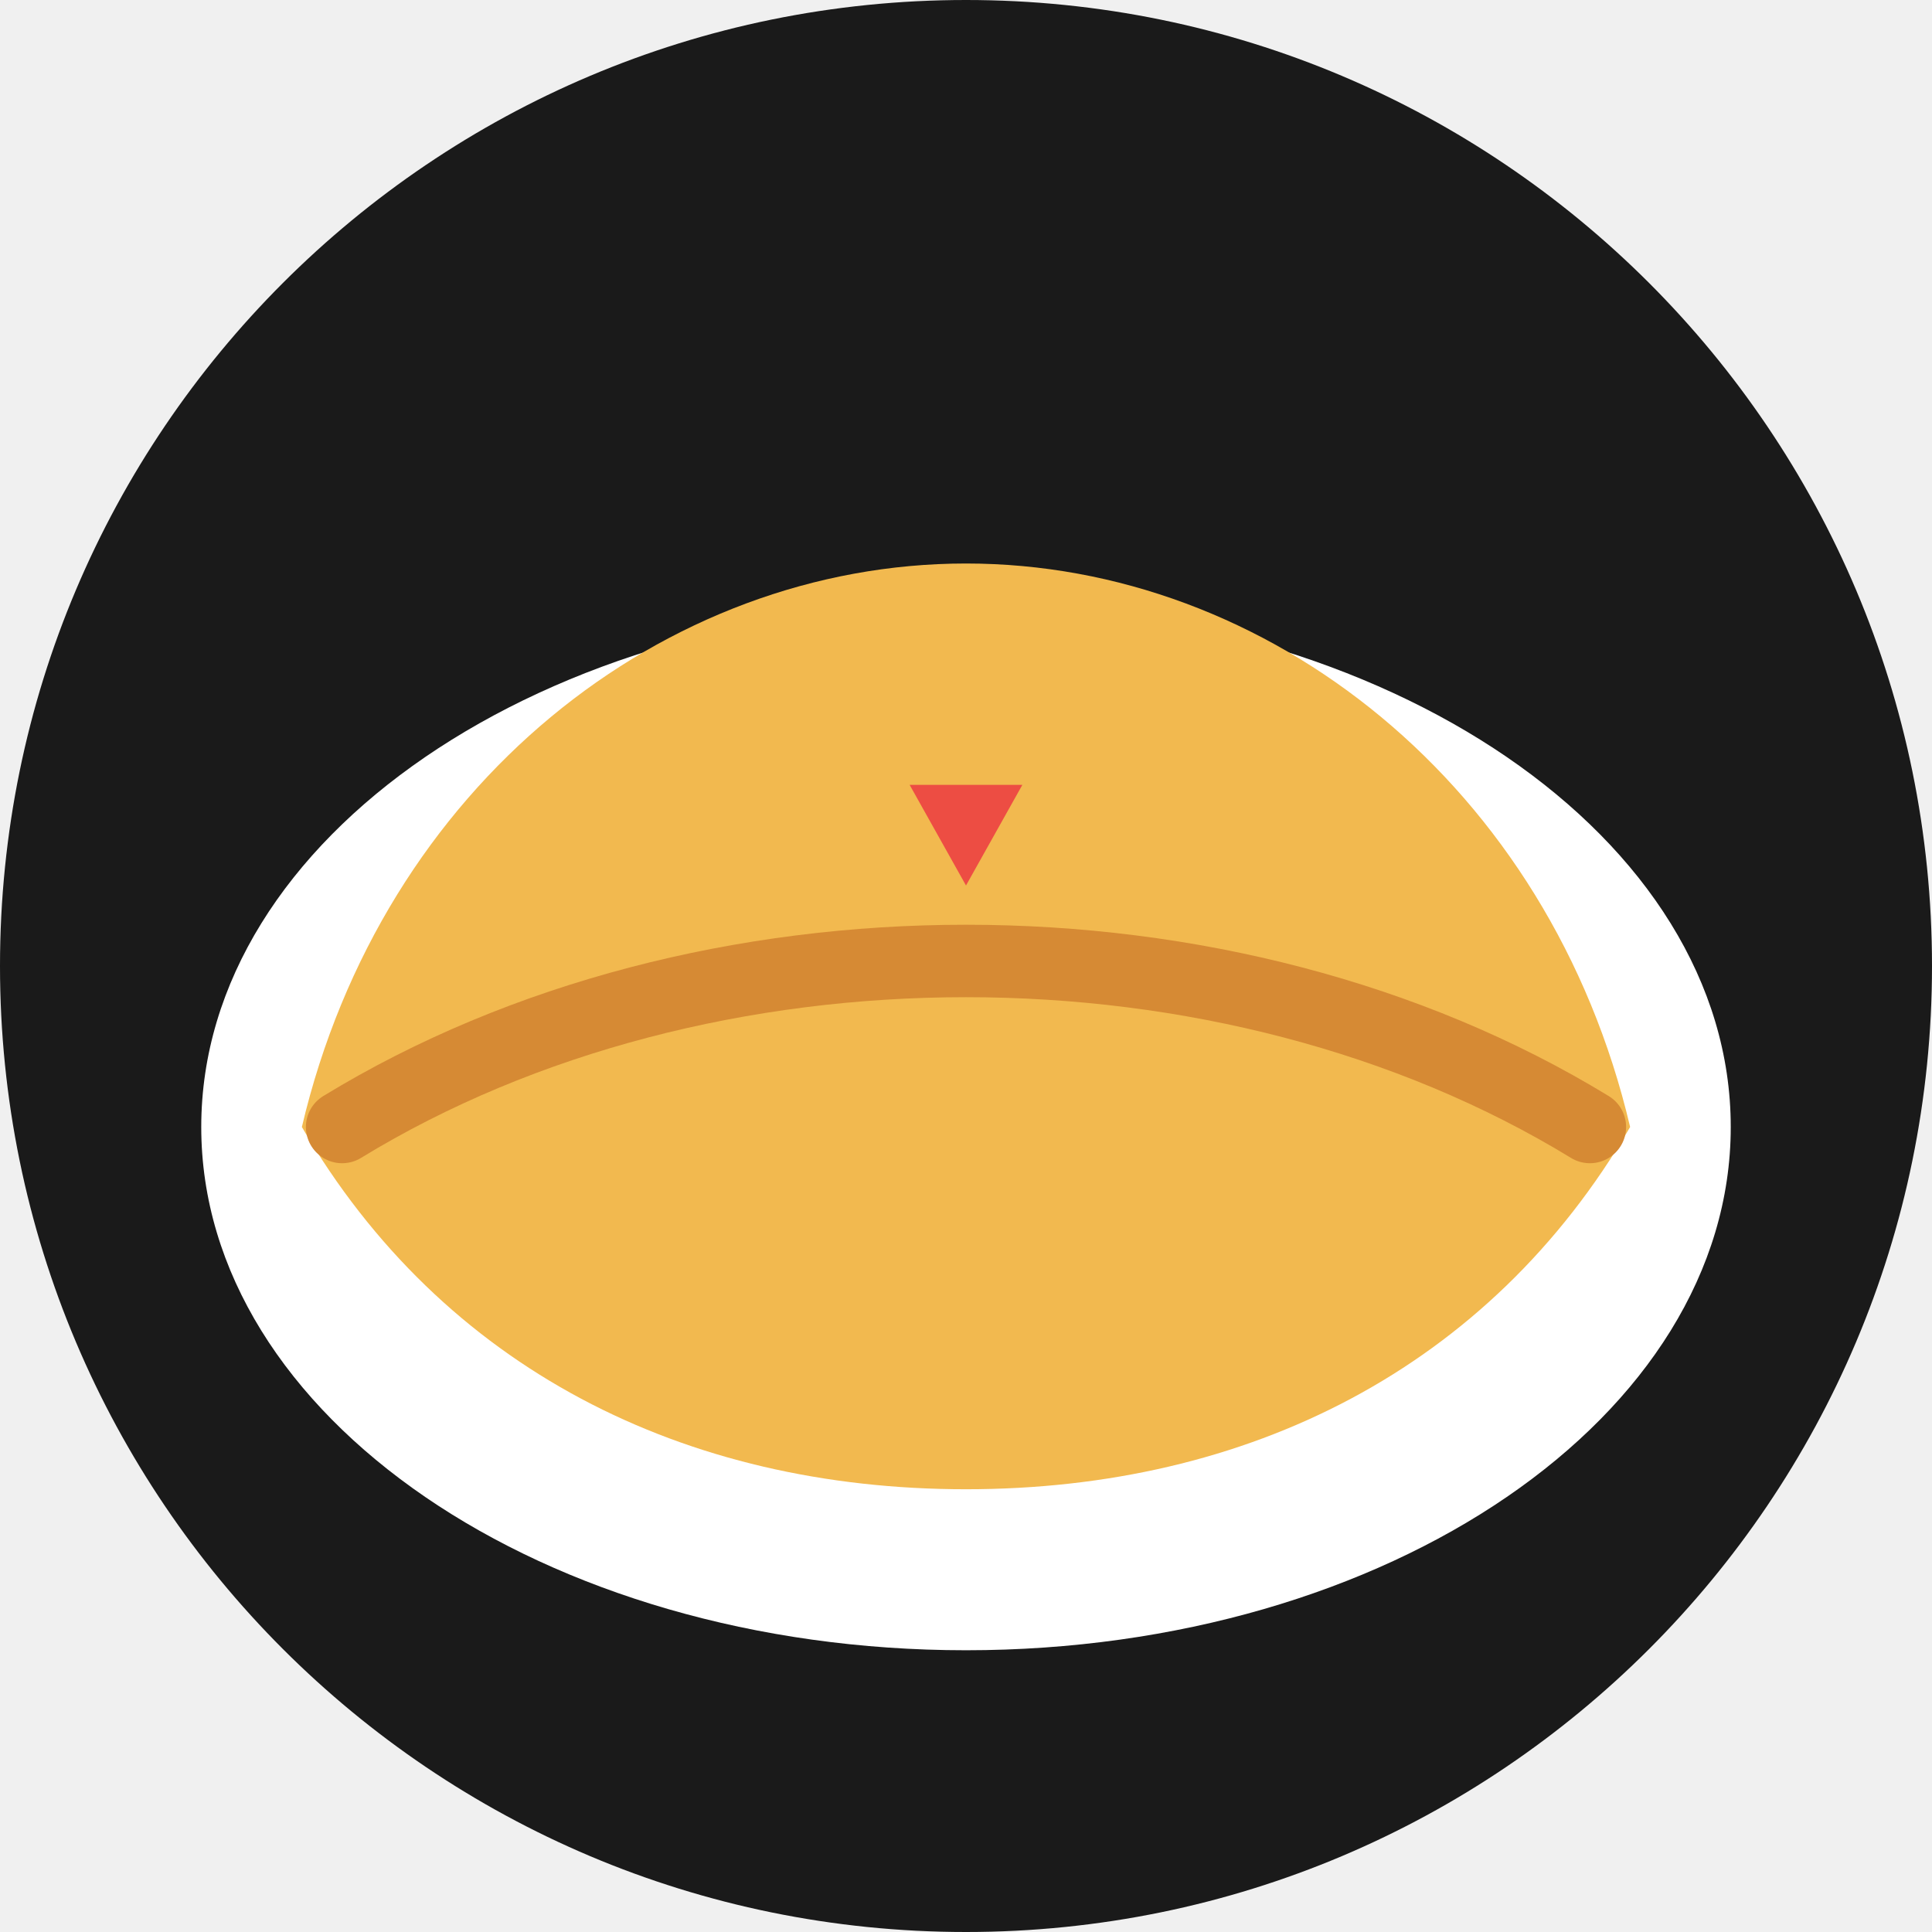
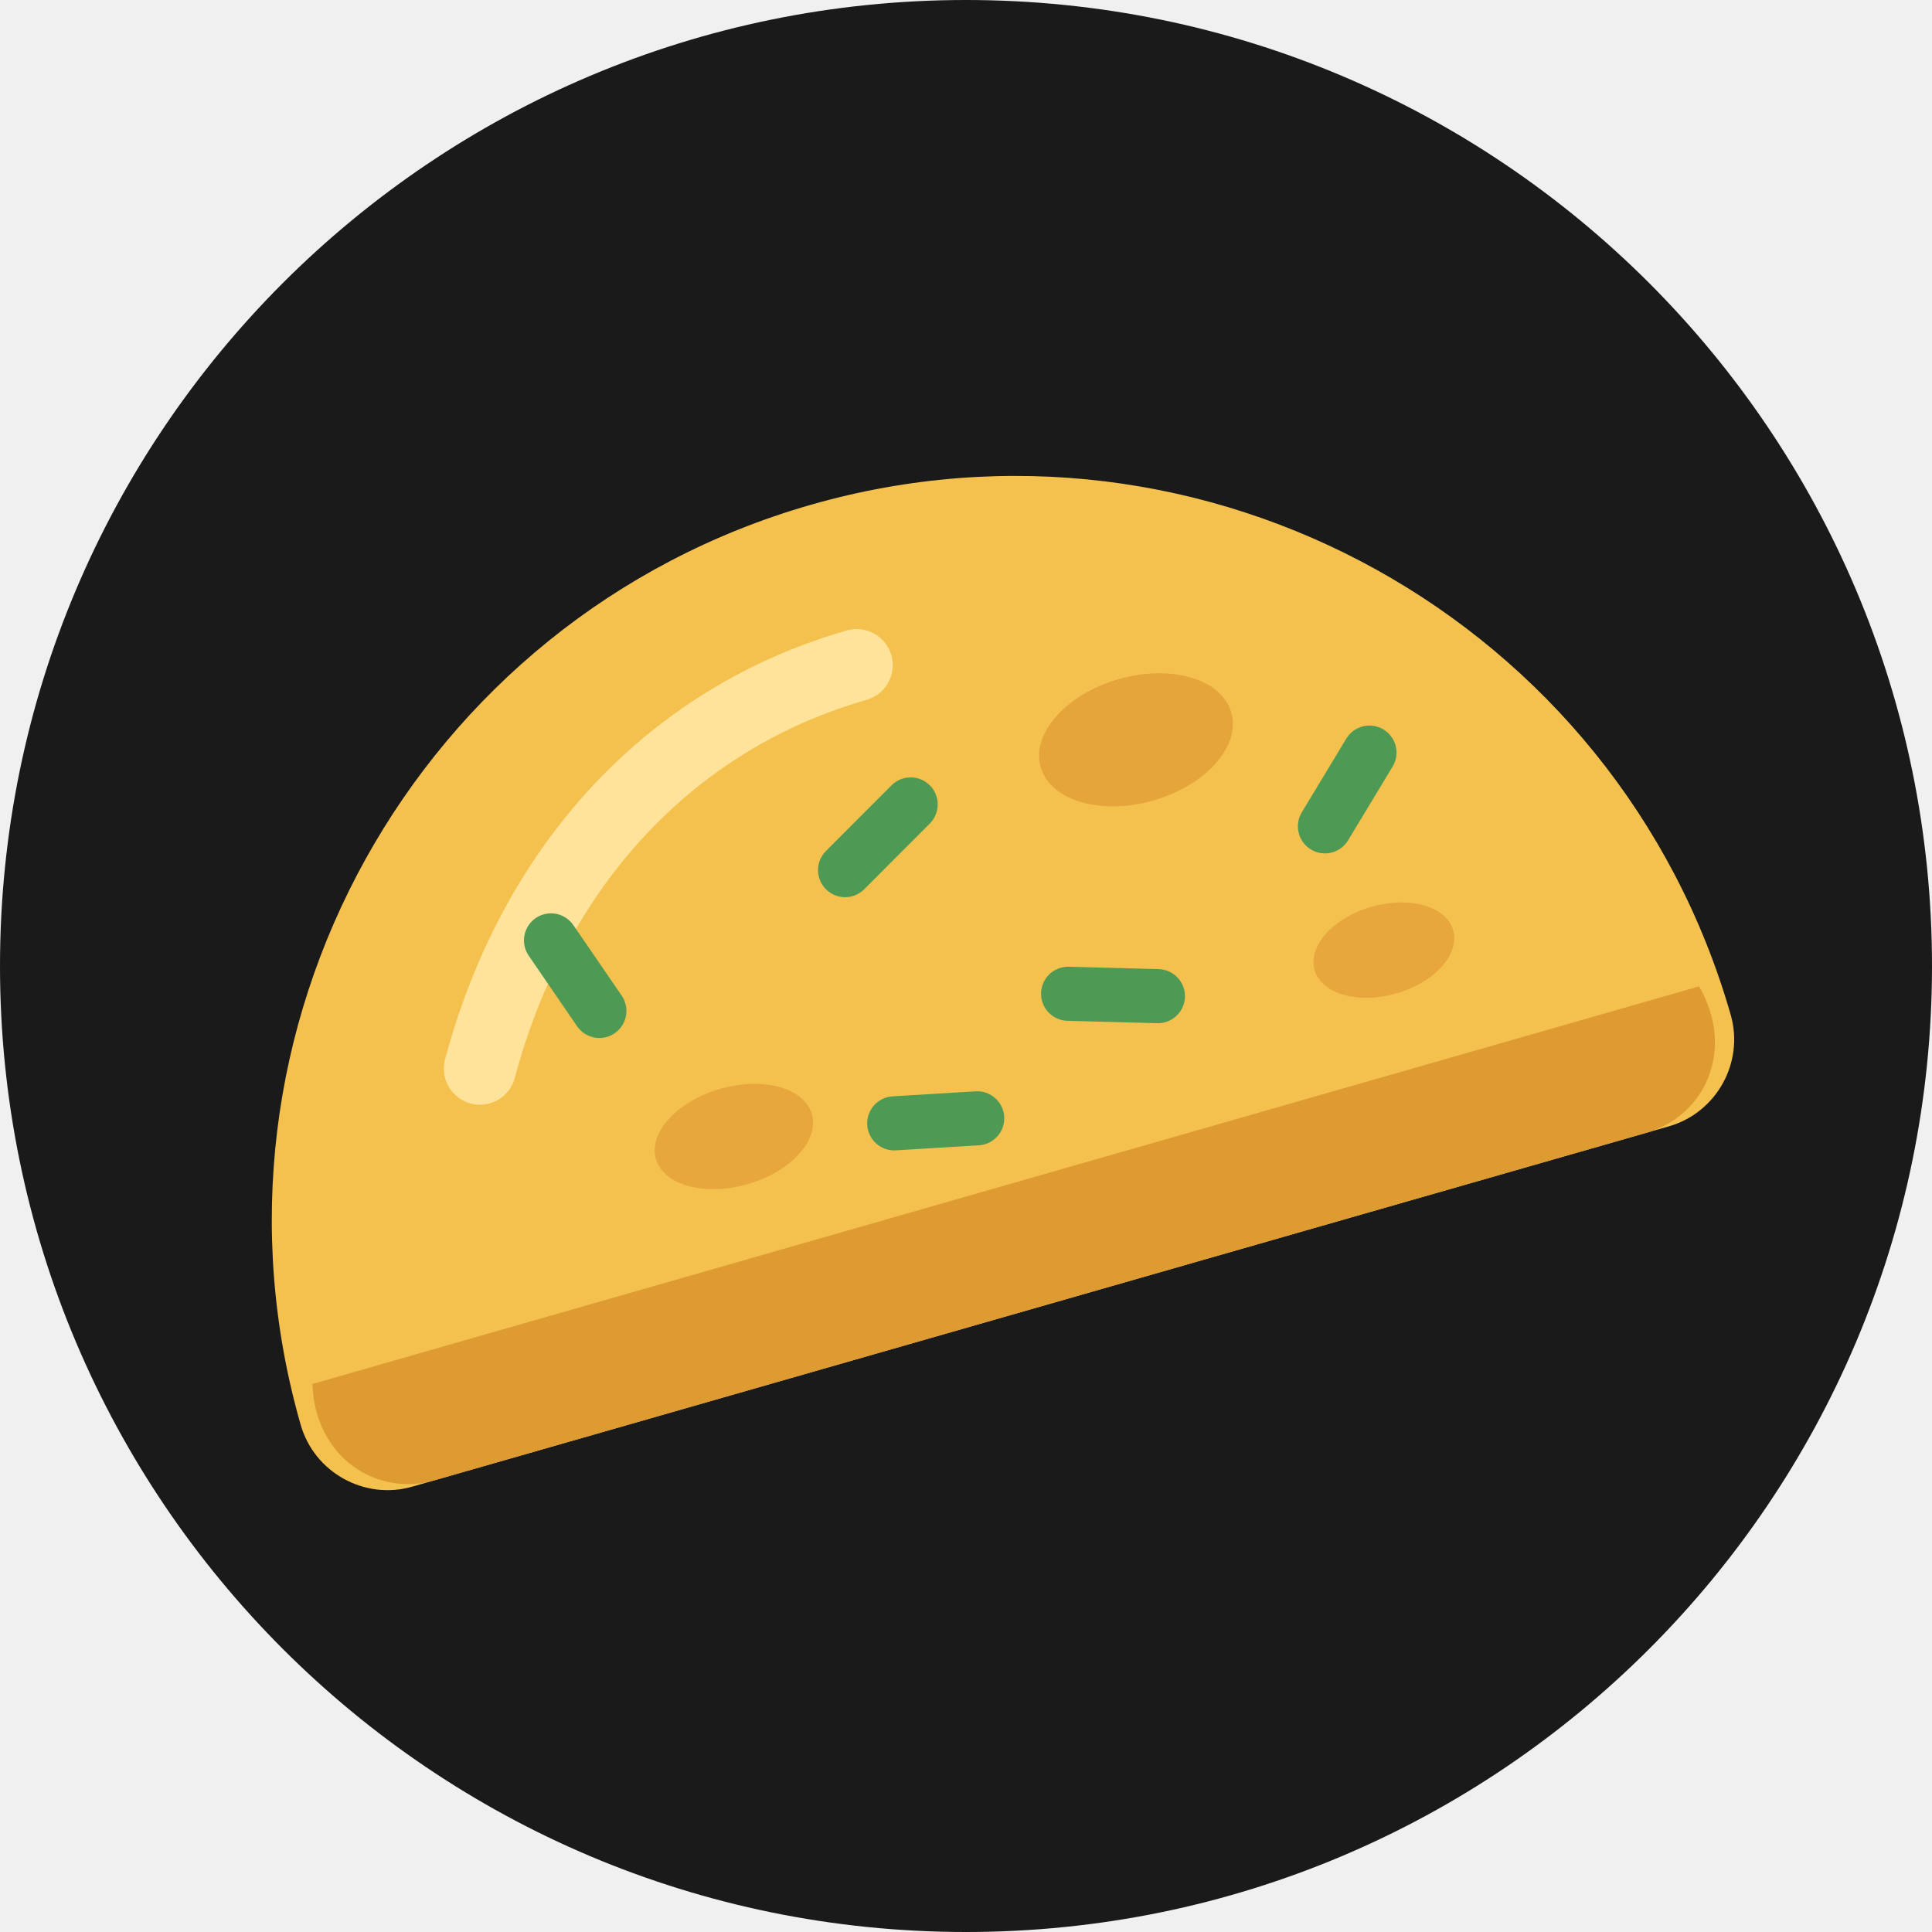
<svg xmlns="http://www.w3.org/2000/svg" viewBox="0 0 48 48">
  <circle cx="24" cy="24" r="24" fill="#1A1A1A" />
-   <ellipse cx="24" cy="28" rx="19" ry="13" fill="#FFFFFF" />
-   <path d="M7.5 28C9.5 19.5 16.5 14 24 14s14.5 5.5 16.5 14C37 34 31 37 24 37S11 34 7.5 28Z" fill="#F2B94F" />
-   <path d="M8.5 28c9-5.5 22-5.5 31 0" fill="none" stroke="#D68A34" stroke-width="1.8" stroke-linecap="round" />
-   <path d="m22.6 19.5 2.8 0-1.4 2.5Z" fill="#ED4D43" />
+   <g transform="translate(24 26) scale(1.12) rotate(-16) translate(-24 -26)">
+     <path d="M7.5 30C7.5 20.9 14.9 13.5 24 13.5S40.5 20.9 40.5 30c0 1.1-.9 2-2 2h-29c-1.1 0-2-.9-2-2Z" fill="#F4C14E" />
+     <path d="M8 29.2h32c.4 1.6-.7 2.8-2 2.8H10c-1.3 0-2.4-1.2-2-2.8Z" fill="#DE9B32" />
+     <path d="M13.5 23.5c2.4-4 6.2-6.3 10.5-6.3" fill="none" stroke="#FFE39A" stroke-width="1.6" stroke-linecap="round" />
+     <ellipse cx="29.5" cy="20.5" rx="2.2" ry="1.4" fill="#D98E2B" opacity="0.55" />
+     <ellipse cx="18.5" cy="26.5" rx="1.8" ry="1.1" fill="#D98E2B" opacity="0.5" />
+     <ellipse cx="33.5" cy="26.5" rx="1.6" ry="1" fill="#D98E2B" opacity="0.5" />
+     <path d="M22.5 21.5l1.8-1M26.5 25.5l1.9.6M15.8 21.2l.6 1.8M34.4 22.2l-1.4 1.3M22 27.2l1.8.4" stroke="#4E9A55" stroke-width="1.2" stroke-linecap="round" />
+   </g>
</svg>
